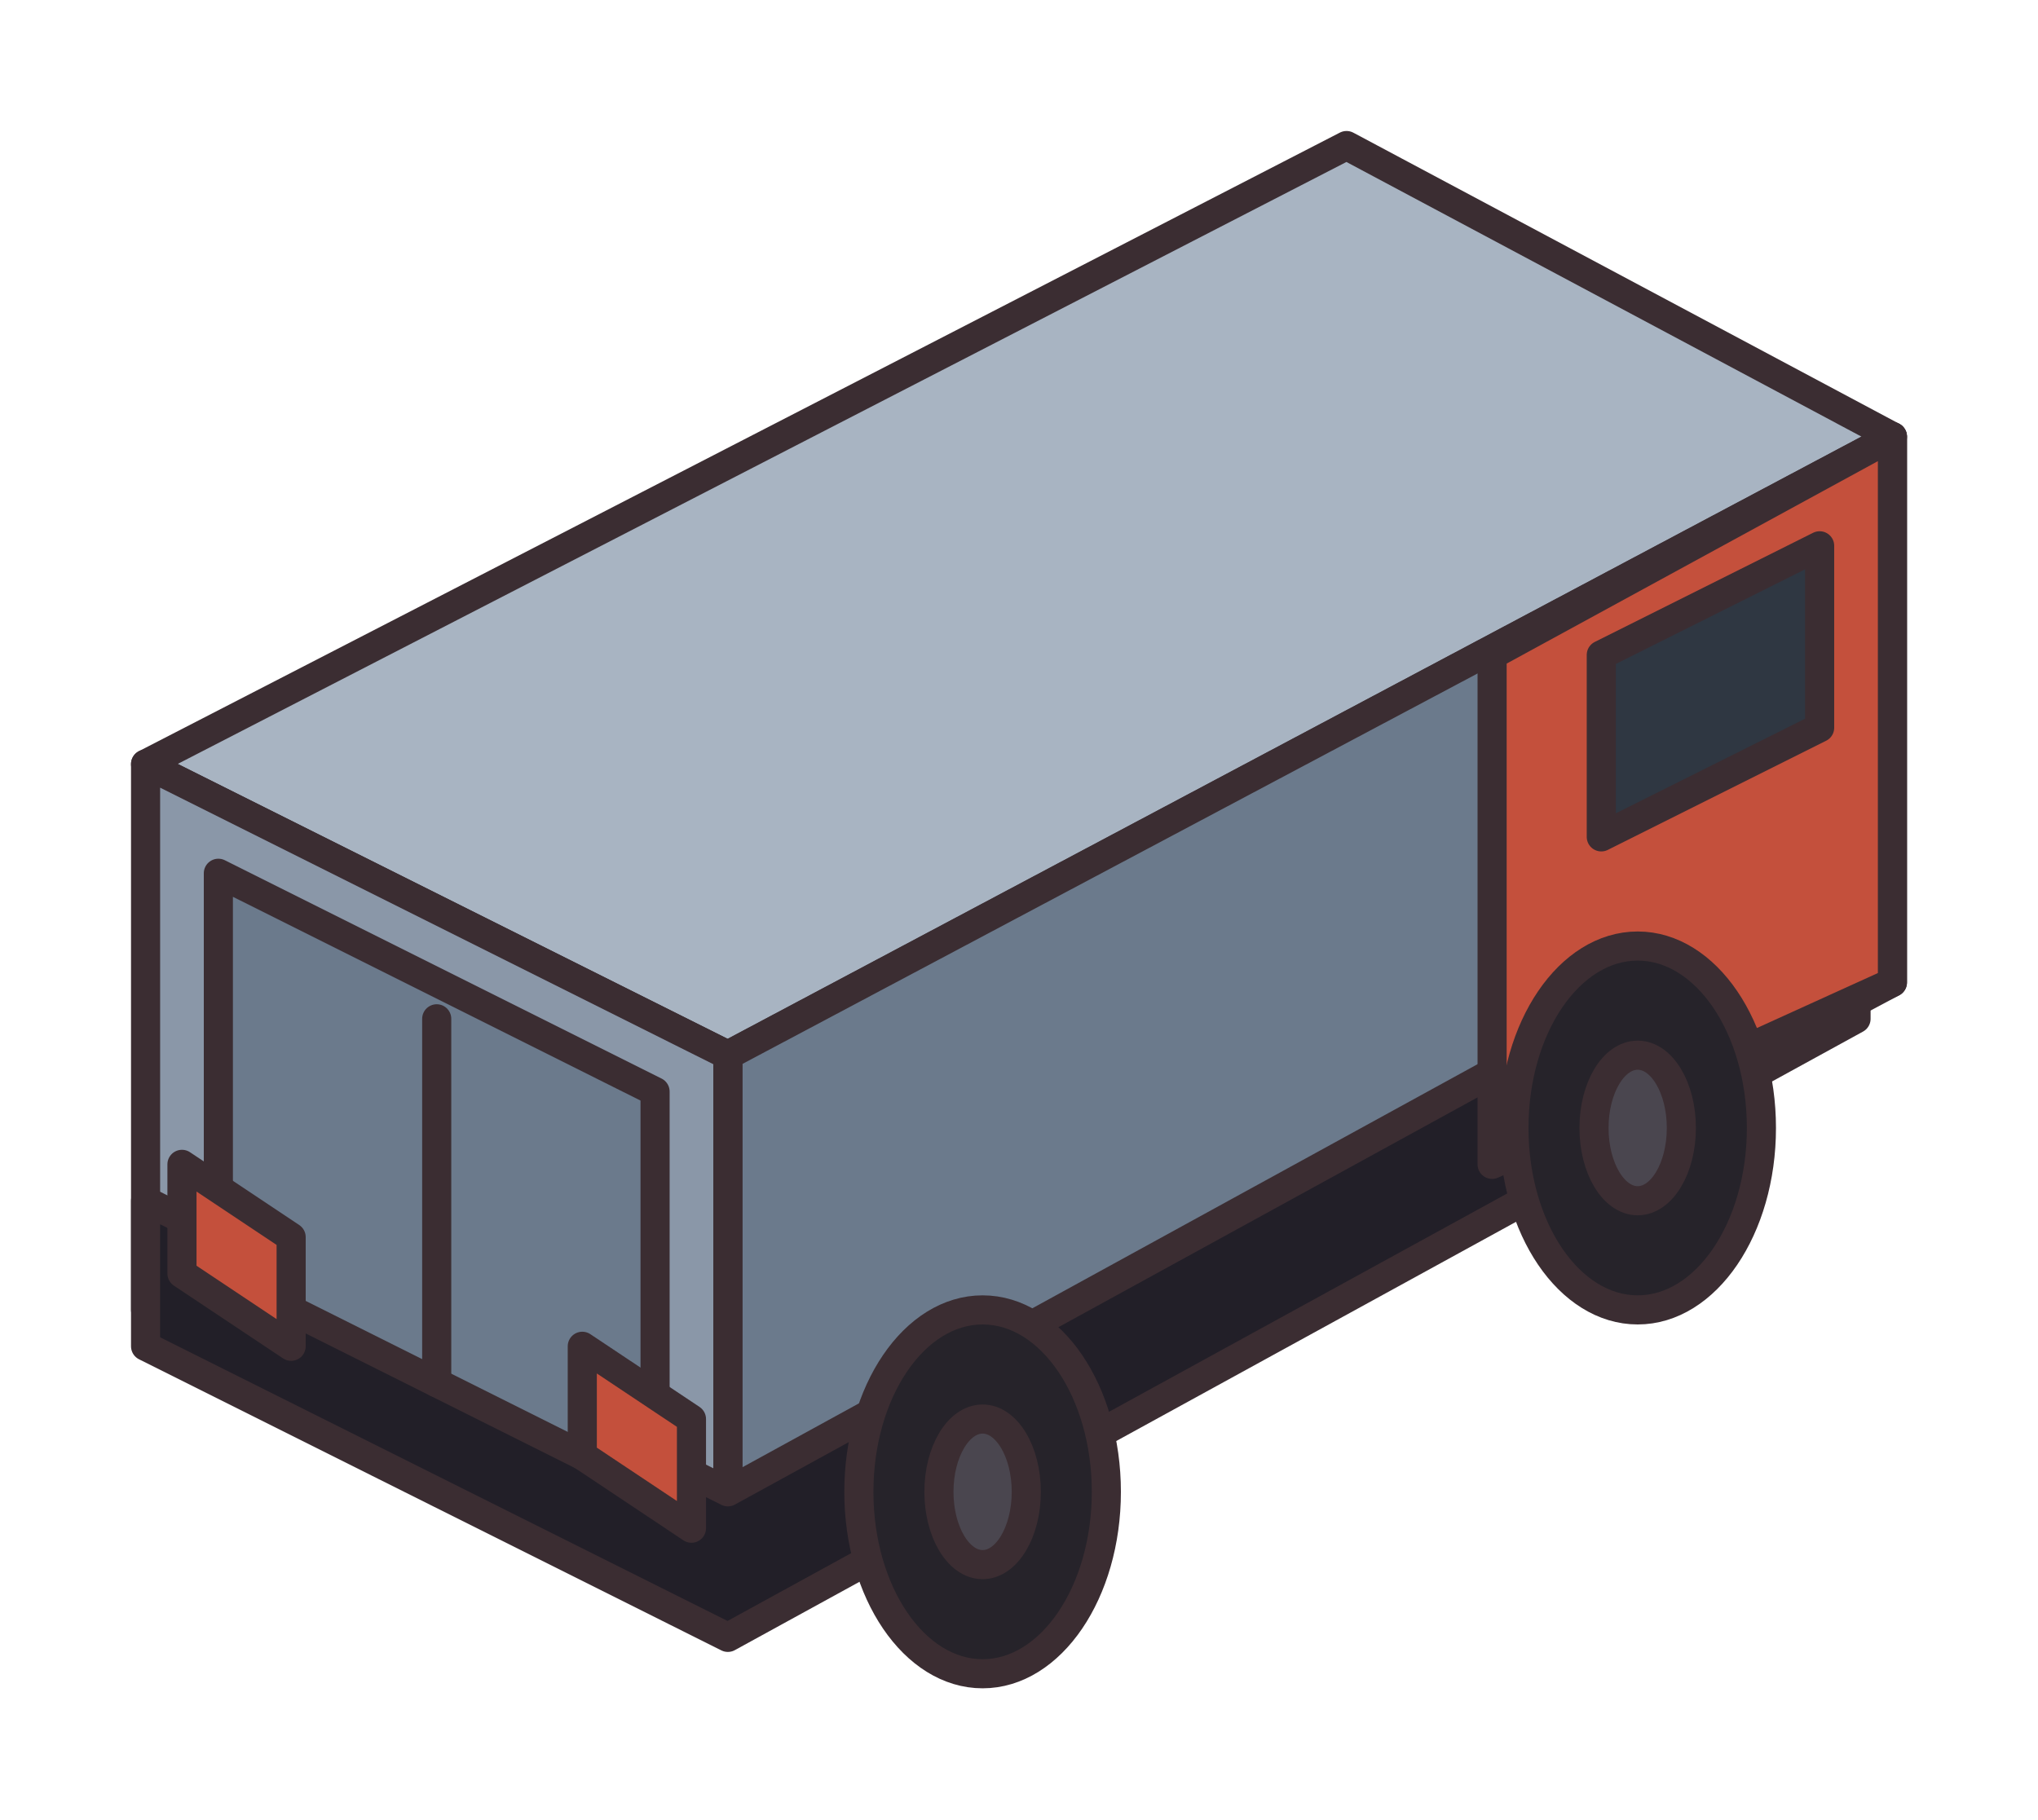
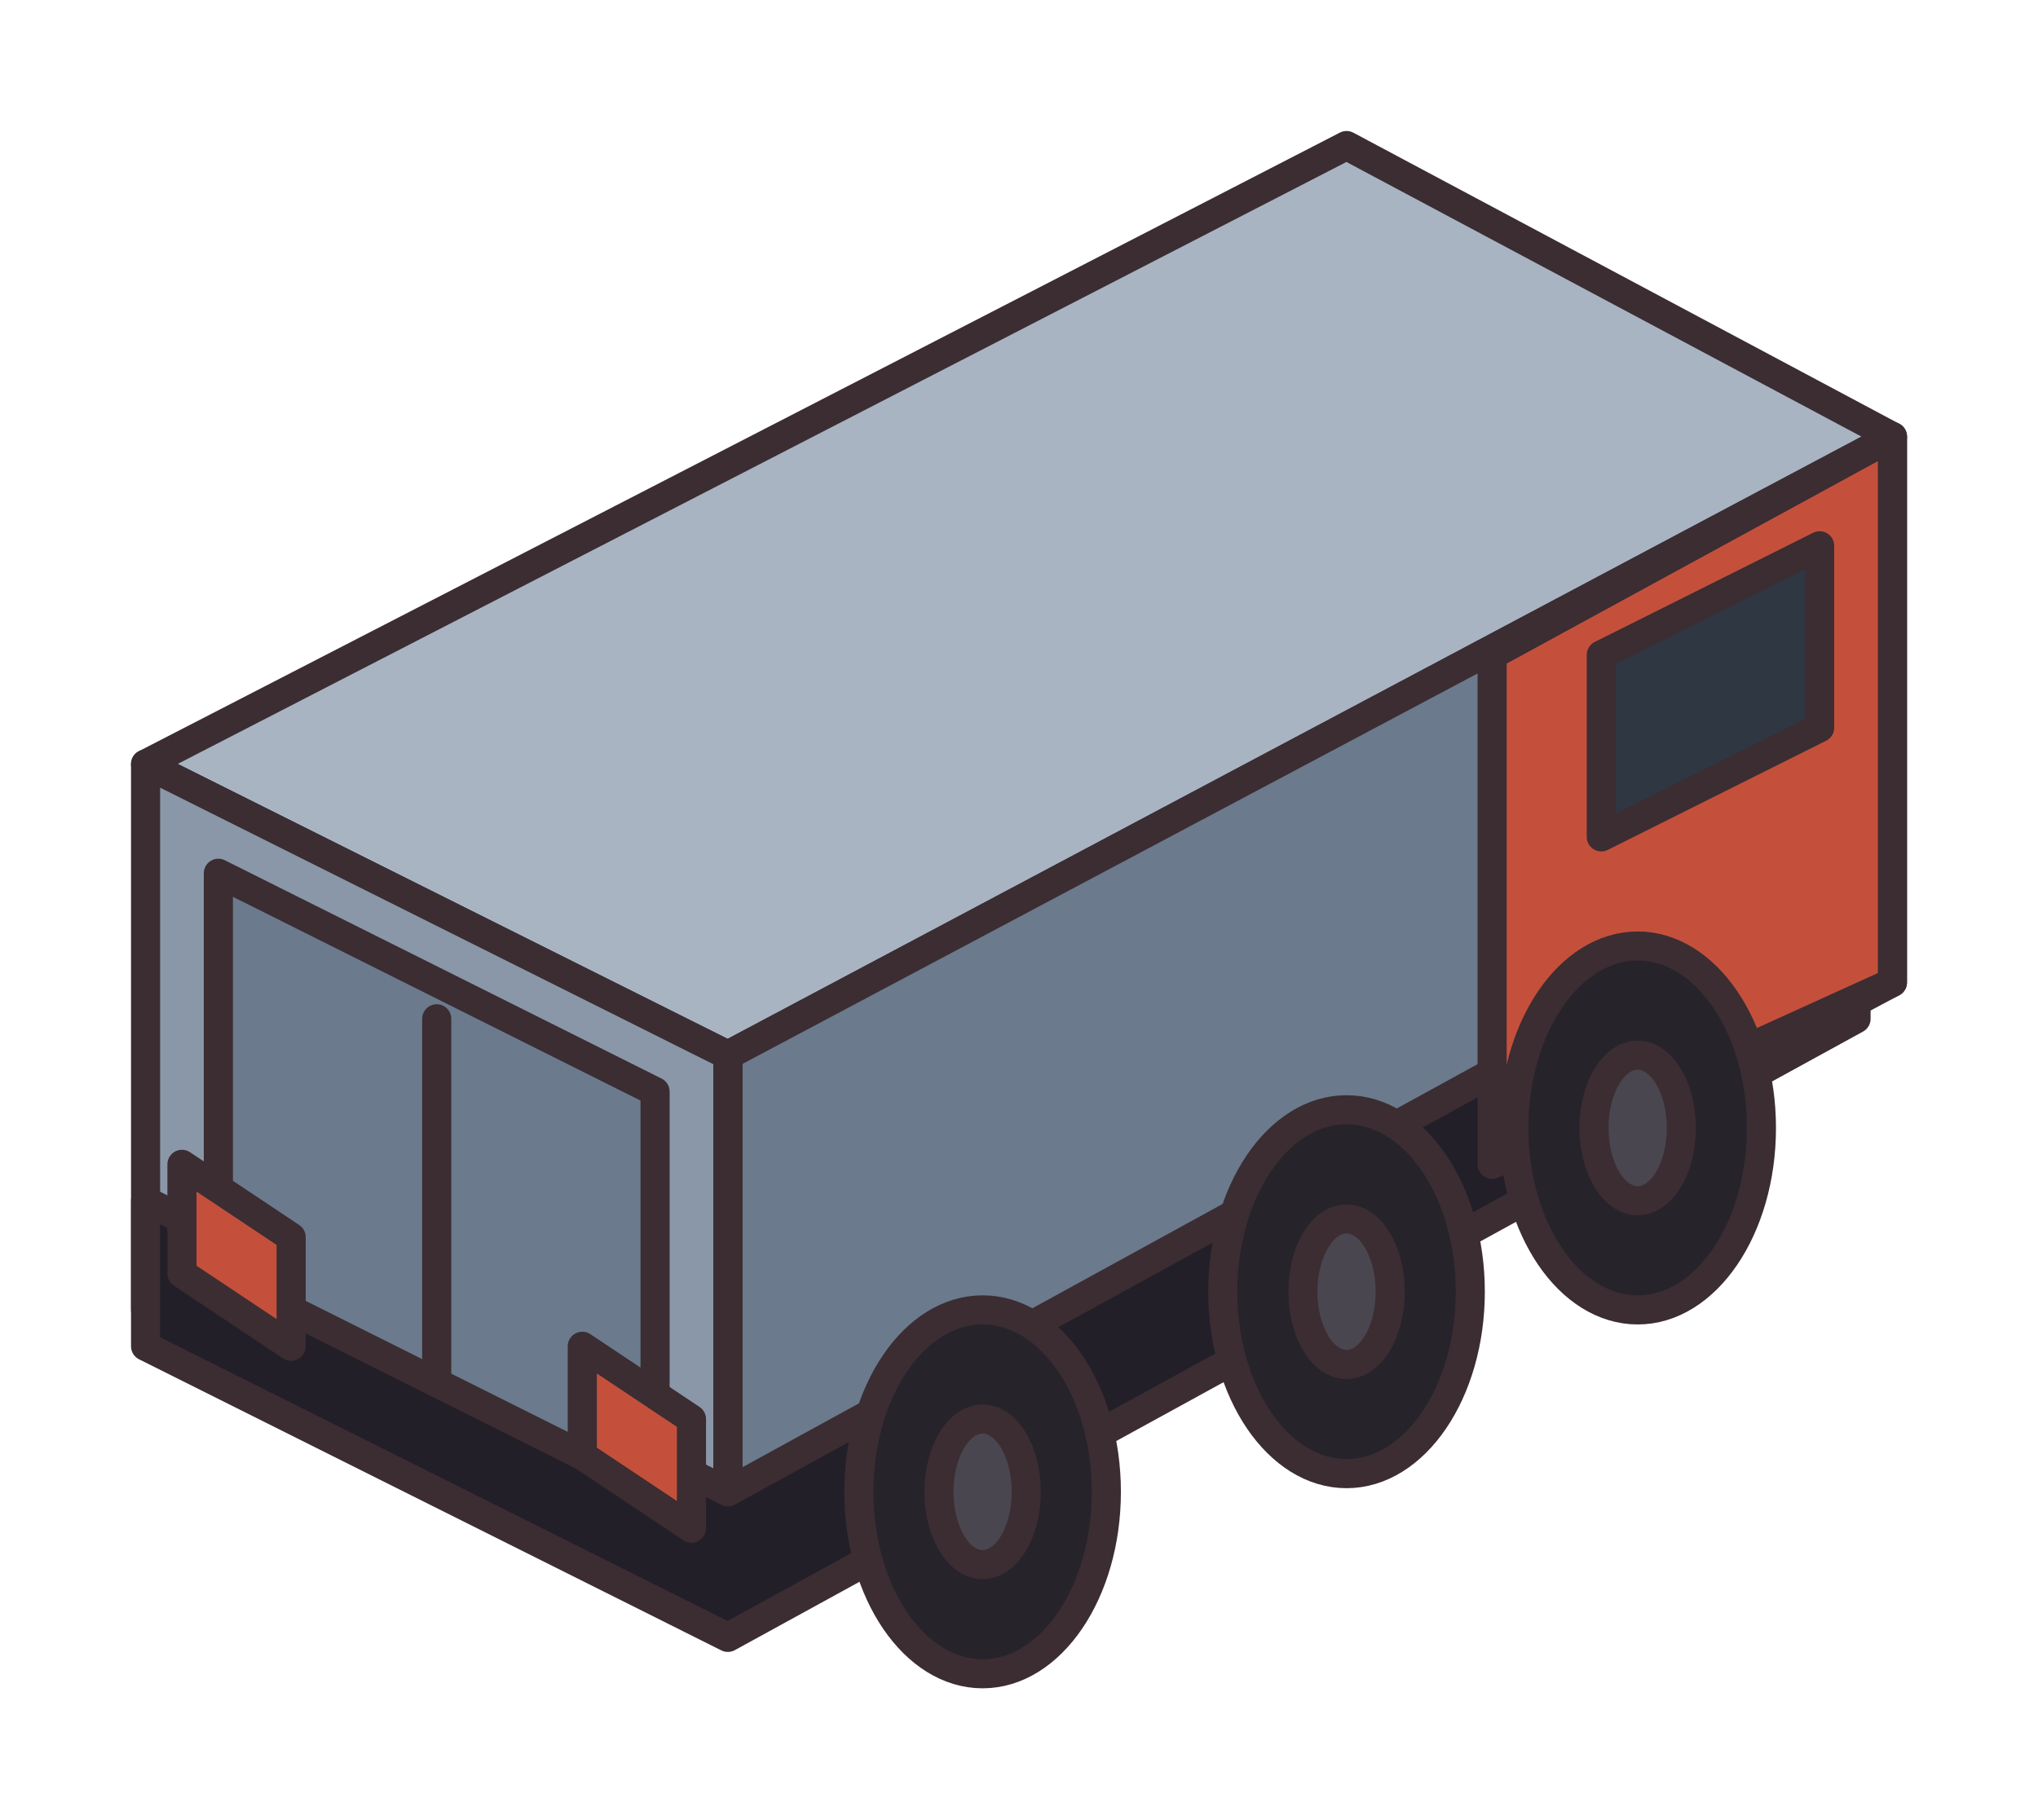
<svg xmlns="http://www.w3.org/2000/svg" width="56" height="50" viewBox="0 0 56 50" shape-rendering="geometricPrecision" stroke="#3b2d32" stroke-width="0.8" stroke-linejoin="round" stroke-linecap="round">
  <g transform="translate(56 0) scale(-1 1)">
    <path d="M4 12 L19 4 L52 21 L36 29 Z" fill="#a8b4c2" />
    <path d="M4 12 L36 29 L36 44 L4 27 Z" fill="#6b7a8c" />
    <path d="M36 29 L52 21 L52 36 L36 44 Z" fill="#8a97a8" />
    <path d="M5 24 L36 41 L52 33 L52 37 L36 45 L5 28 Z" fill="#221f28" />
    <path d="M6 14 L13 18 L13 24 L6 20 Z" fill="#2f3742" />
    <path d="M38 30 L50 24 L50 35 L38 41 Z" fill="#6b7a8c" />
    <path d="M44 28 L44 38" fill="none" />
    <path d="M37 39 L40 37 L40 40 L37 42 Z M48 34 L51 32 L51 35 L48 37 Z" fill="#c4503c" />
    <path d="M4 12 L15 18 L15 32 L4 27 Z" fill="#c4503c" />
    <path d="M6 15 L12 18 L12 23 L6 20 Z" fill="#2f3742" />
    <ellipse cx="11" cy="31" rx="3.4" ry="5" fill="#26232a" />
+     <ellipse cx="19" cy="35.5" rx="3.4" ry="5" fill="#26232a" />
+     <ellipse cx="19" cy="35.5" rx="1.2" ry="2" fill="#4a464f" />
    <ellipse cx="29" cy="41" rx="3.4" ry="5" fill="#26232a" />
    <ellipse cx="11" cy="31" rx="1.2" ry="2" fill="#4a464f" />
    <ellipse cx="29" cy="41" rx="1.2" ry="2" fill="#4a464f" />
  </g>
</svg>
